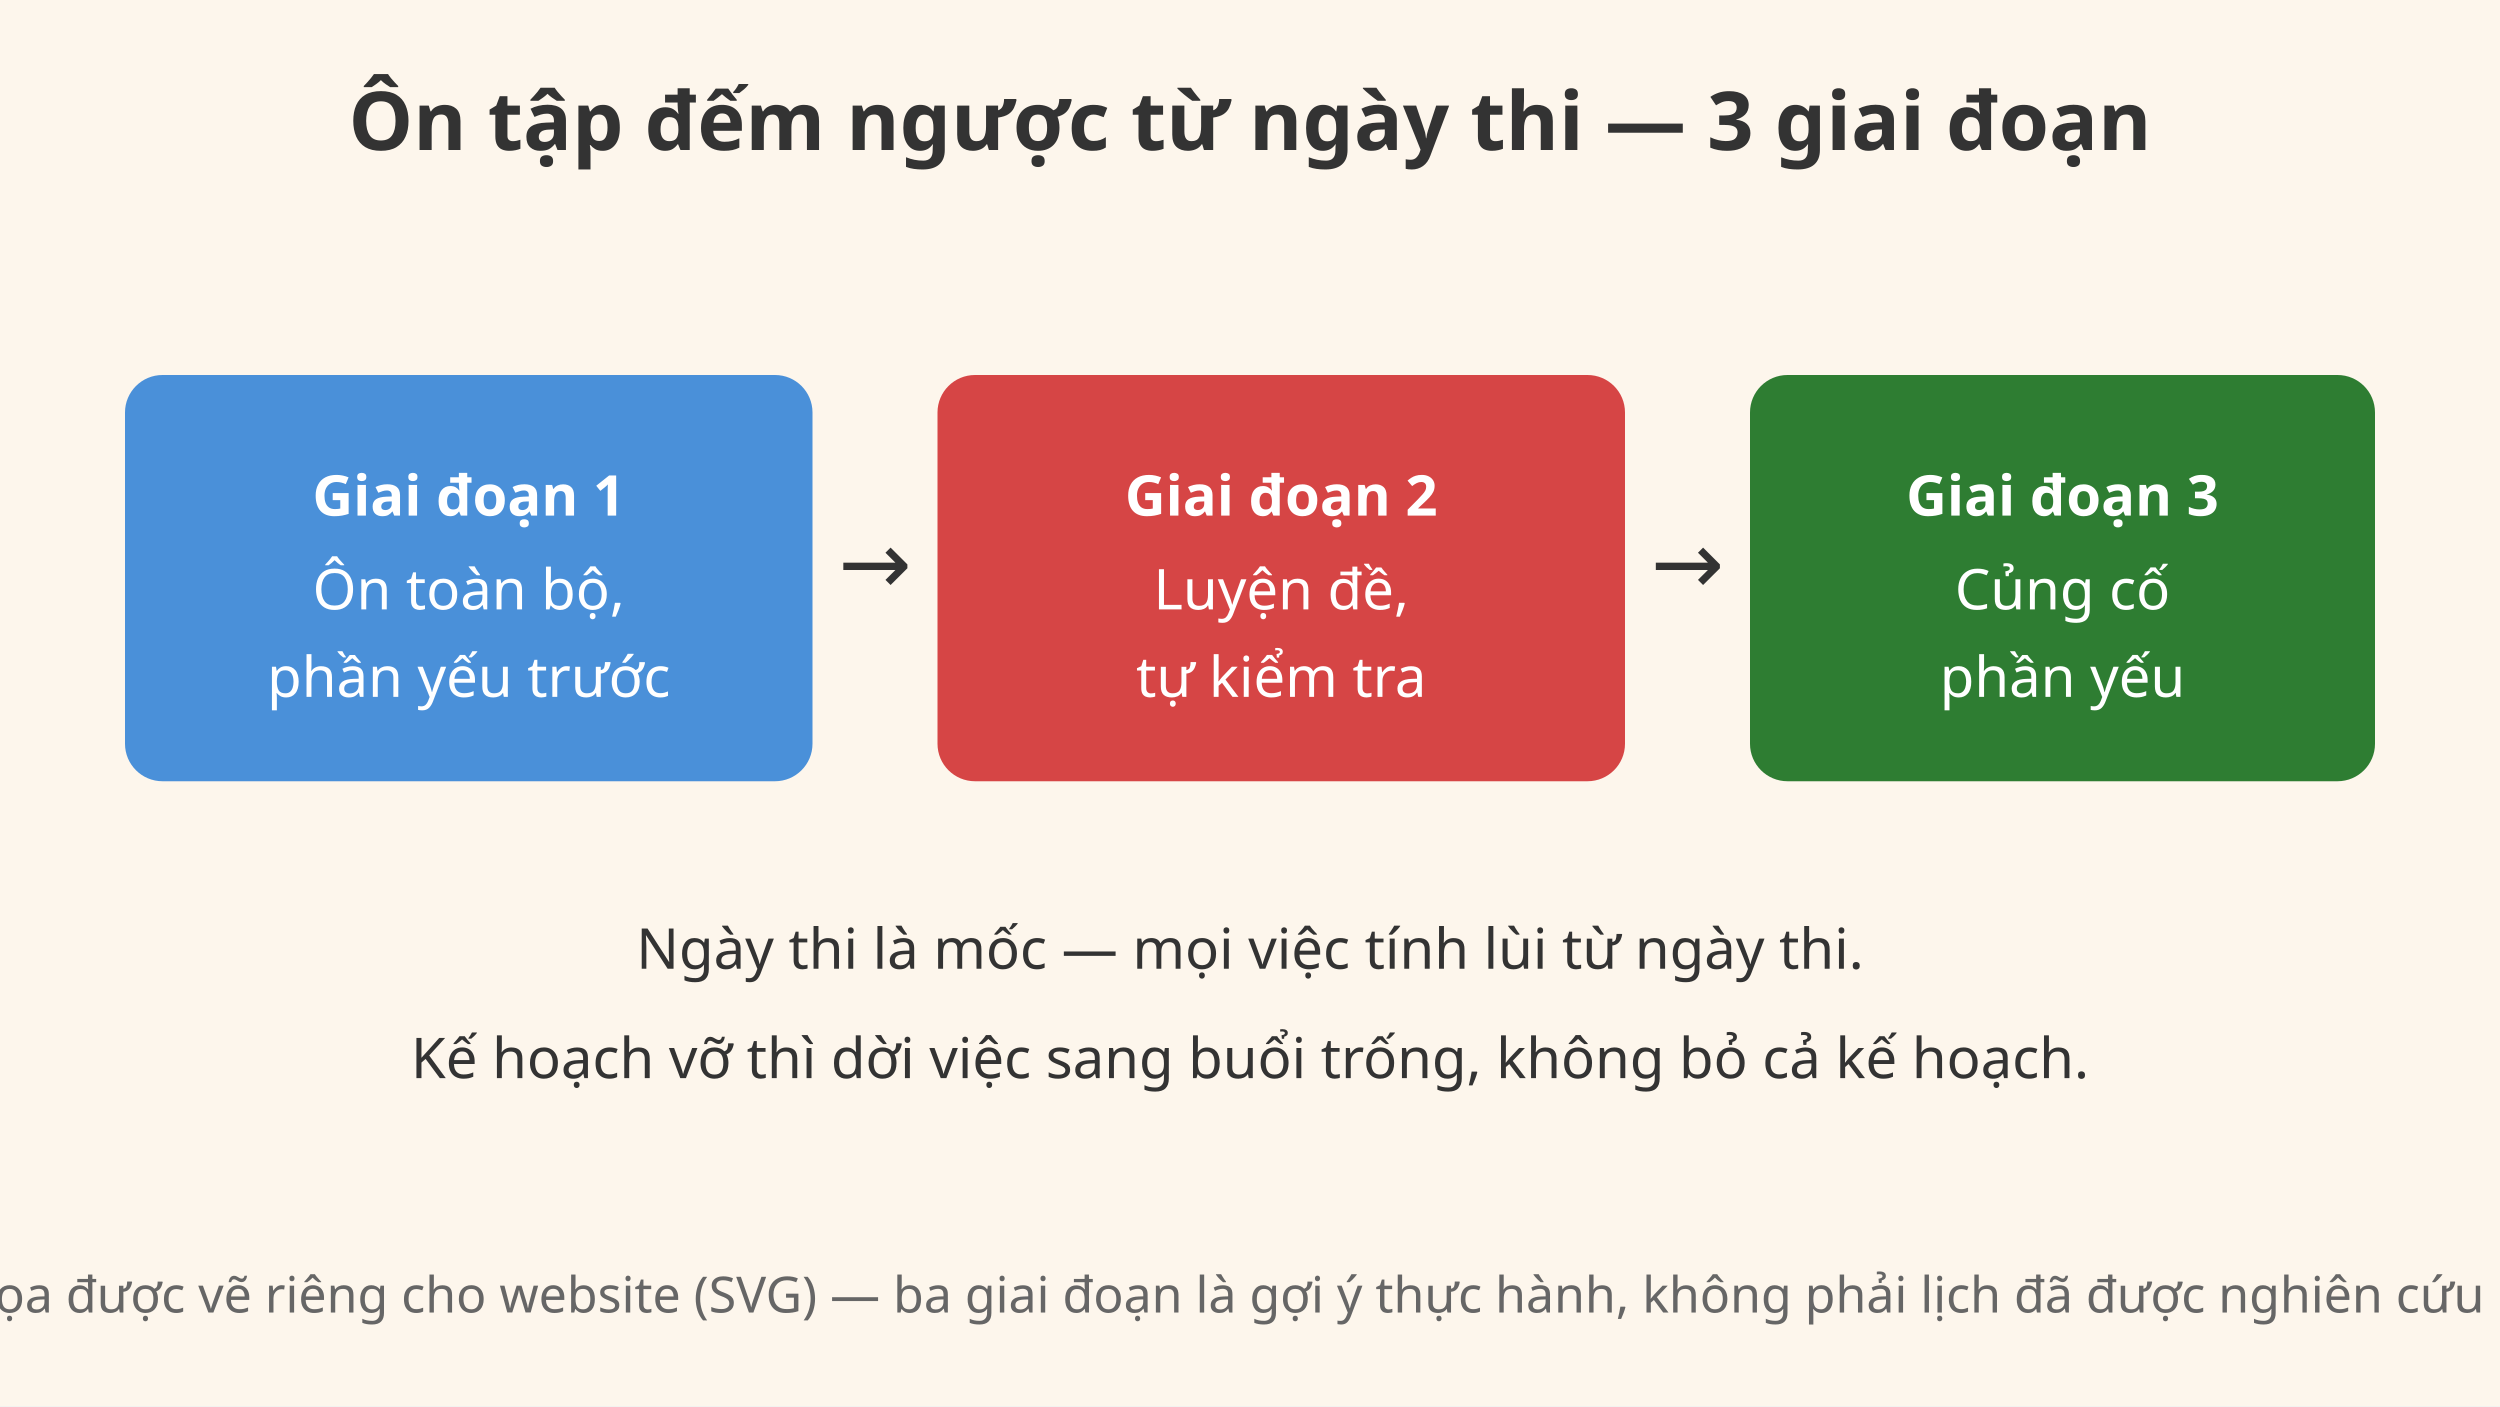
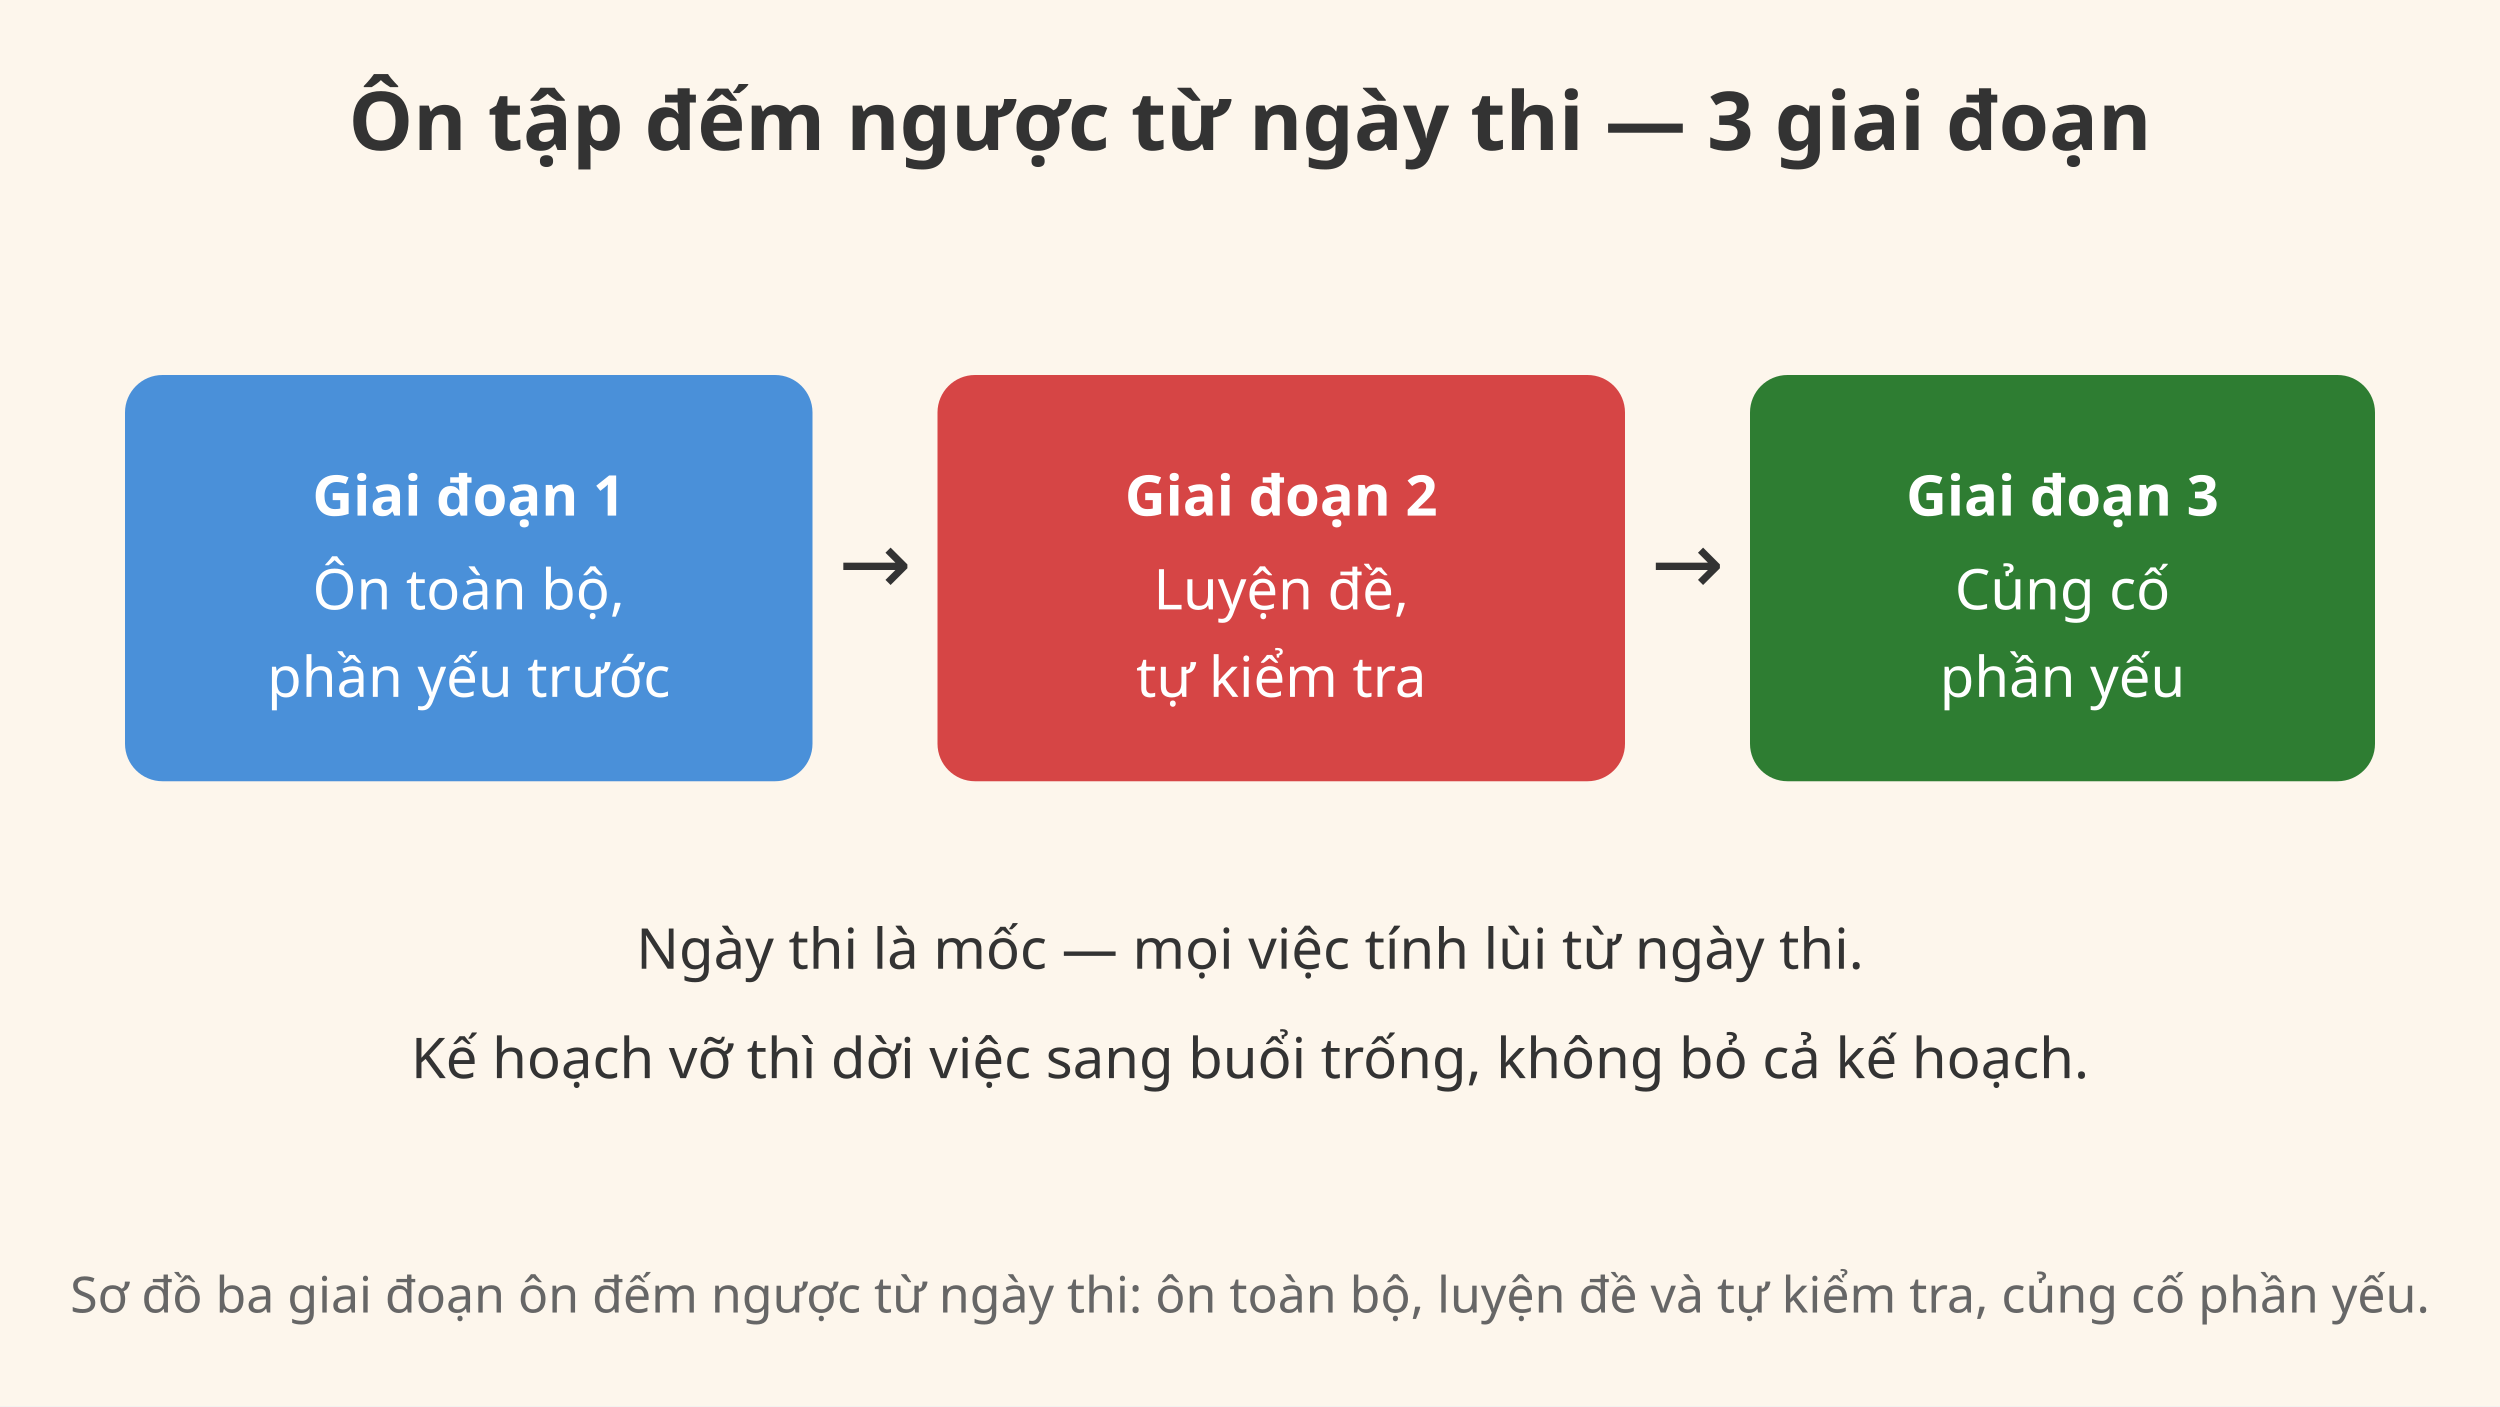
<svg xmlns="http://www.w3.org/2000/svg" width="800" height="450" viewBox="0 0 800 450" role="img" aria-label="Sơ đồ ba giai đoạn ôn tập đếm ngược từ ngày thi: giai đoạn 1 ôn toàn bộ, giai đoạn 2 luyện đề và tự kiểm tra, giai đoạn 3 củng cố phần yếu">
  <rect width="800" height="450" fill="#fdf6ec" />
  <text x="400" y="48" font-family="sans-serif" font-size="26" font-weight="bold" text-anchor="middle" fill="#333333">Ôn tập đếm ngược từ ngày thi — 3 giai đoạn</text>
  <g font-family="sans-serif" font-size="18" text-anchor="middle">
    <rect x="40" y="120" width="220" height="130" rx="12" fill="#4a90d9" />
    <text x="150" y="165" fill="#ffffff" font-weight="bold">Giai đoạn 1</text>
    <text x="150" y="195" fill="#ffffff">Ôn toàn bộ,</text>
    <text x="150" y="223" fill="#ffffff">phần yếu trước</text>
    <text x="280" y="190" font-size="28" fill="#333333">→</text>
    <rect x="300" y="120" width="220" height="130" rx="12" fill="#d64545" />
    <text x="410" y="165" fill="#ffffff" font-weight="bold">Giai đoạn 2</text>
    <text x="410" y="195" fill="#ffffff">Luyện đề,</text>
    <text x="410" y="223" fill="#ffffff">tự kiểm tra</text>
    <text x="540" y="190" font-size="28" fill="#333333">→</text>
    <rect x="560" y="120" width="200" height="130" rx="12" fill="#2e7d32" />
    <text x="660" y="165" fill="#ffffff" font-weight="bold">Giai đoạn 3</text>
    <text x="660" y="195" fill="#ffffff">Củng cố</text>
    <text x="660" y="223" fill="#ffffff">phần yếu</text>
  </g>
  <text x="400" y="310" font-family="sans-serif" font-size="18" text-anchor="middle" fill="#333333">Ngày thi là mốc — mọi việc tính lùi từ ngày thi.</text>
  <text x="400" y="345" font-family="sans-serif" font-size="18" text-anchor="middle" fill="#333333">Kế hoạch vỡ thì dời việc sang buổi trống, không bỏ cả kế hoạch.</text>
-   <text x="400" y="420" font-family="sans-serif" font-size="16" text-anchor="middle" fill="#666666">Hình minh họa được vẽ riêng cho website (SVG) — ba giai đoạn là gợi ý thực hành, không phải lịch đã được nghiên cứu chứng minh.</text>
+   <text x="400" y="420" font-family="sans-serif" font-size="16" text-anchor="middle" fill="#666666">Sơ đồ ba giai đoạn ôn đếm ngược từ ngày thi: ôn toàn bộ, luyện đề và tự kiểm tra, củng cố phần yếu.</text>
</svg>
